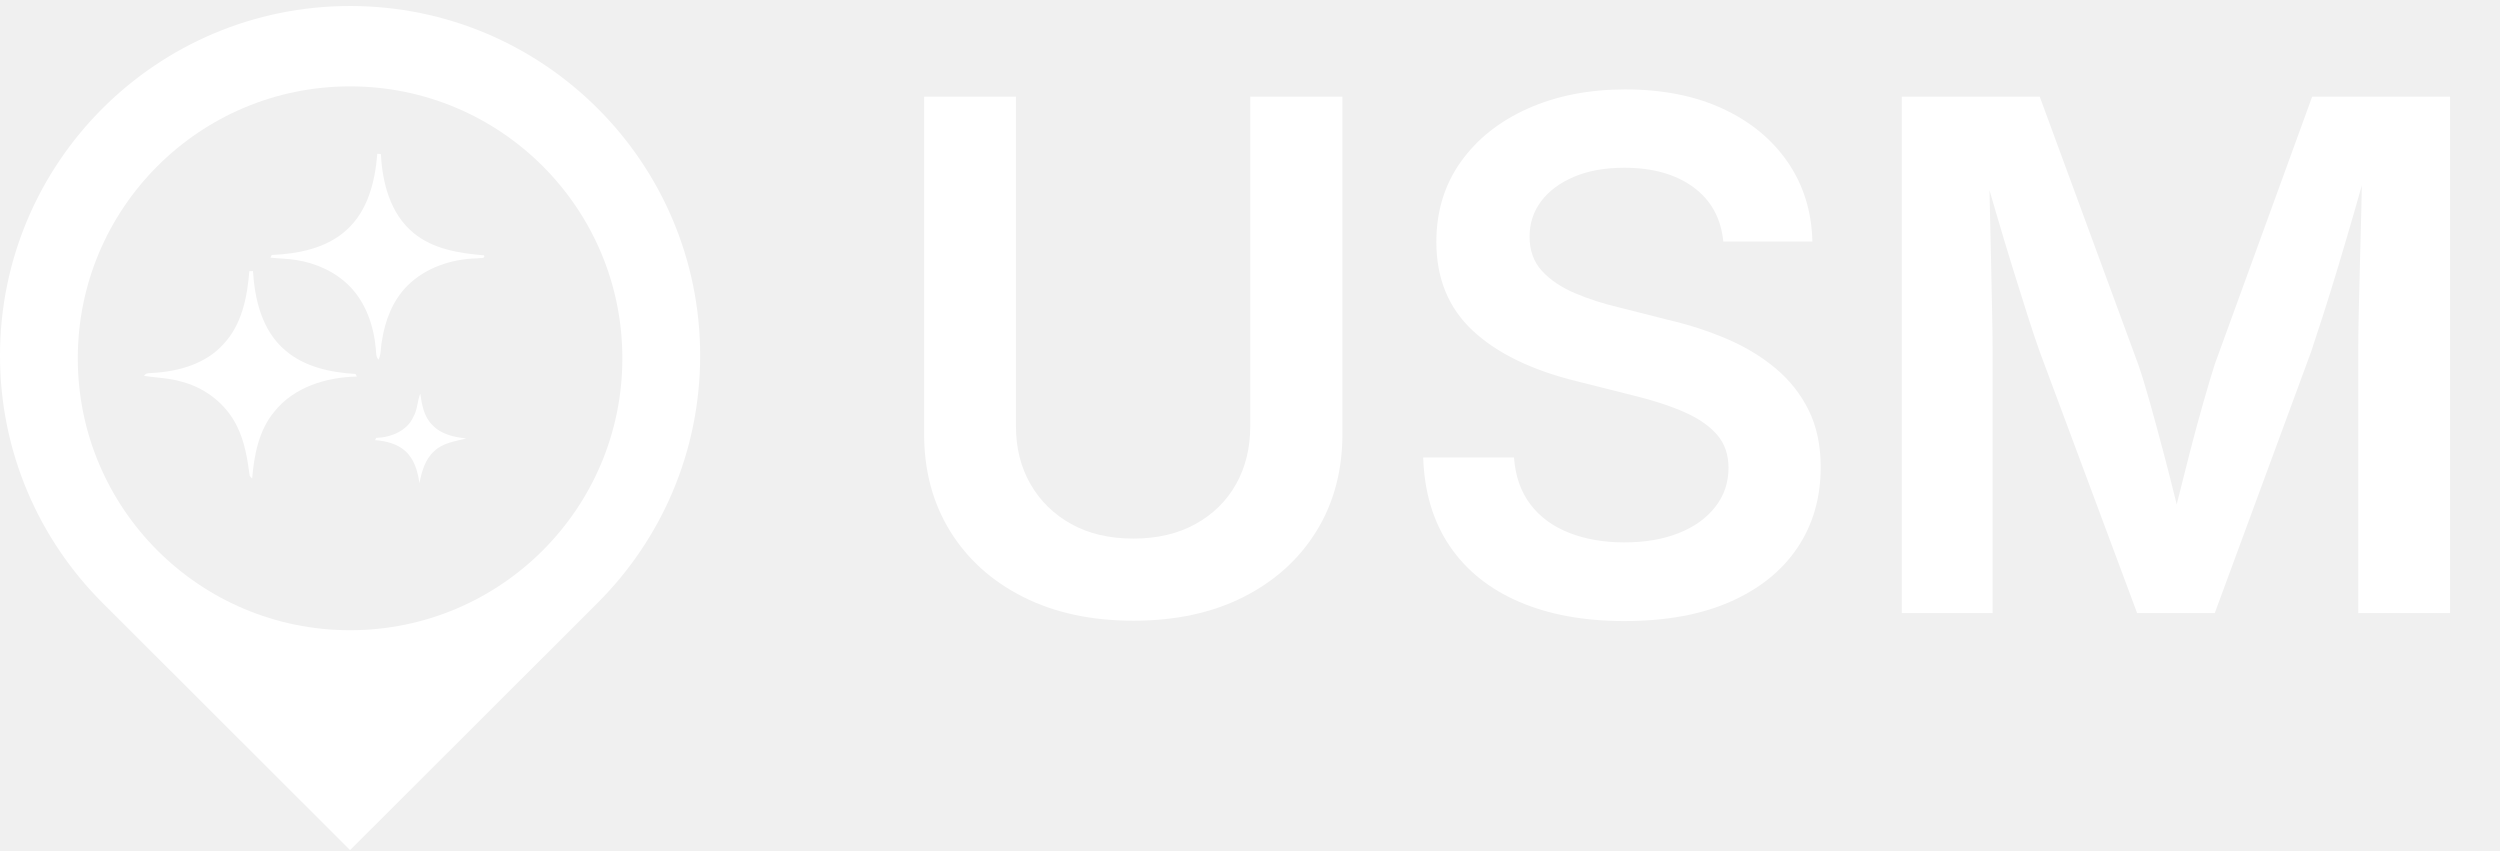
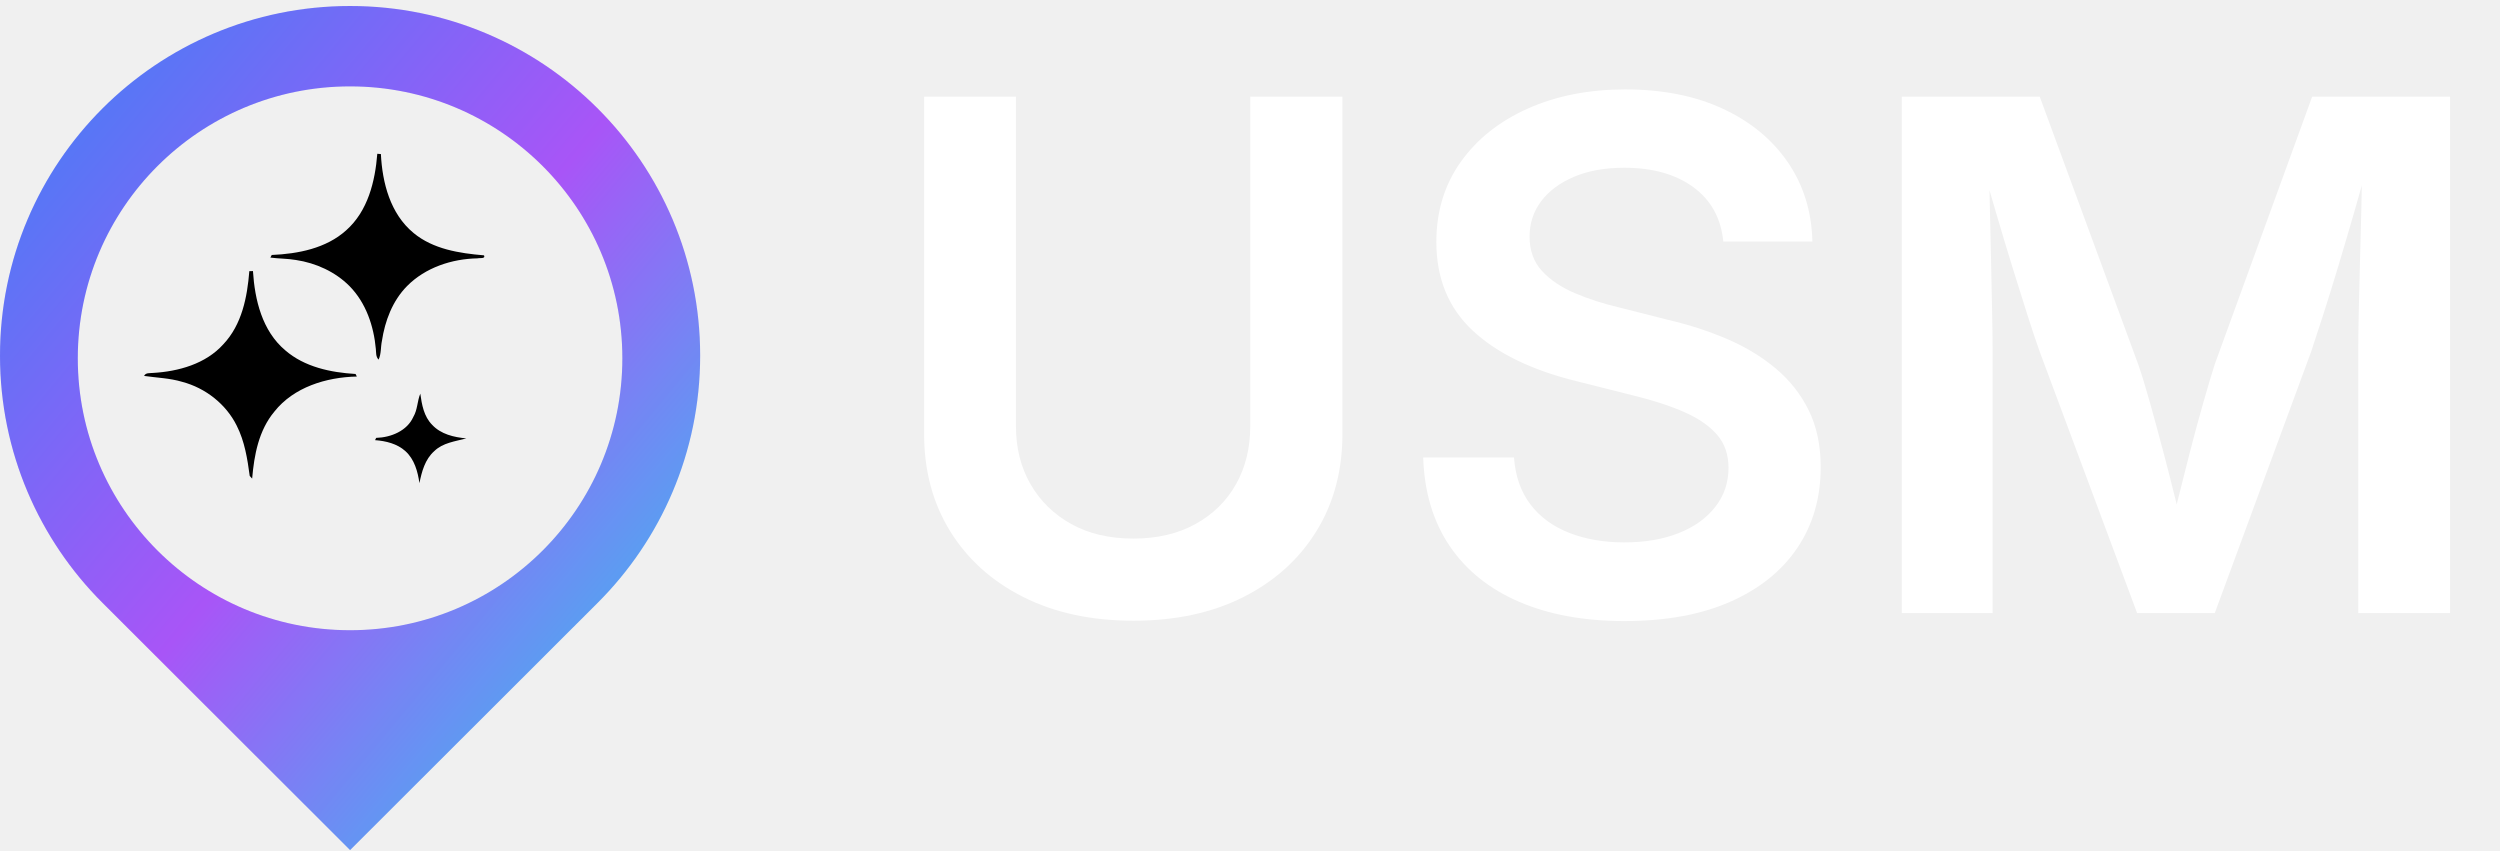
- <svg xmlns="http://www.w3.org/2000/svg" id="b" viewBox="0 0 627.47 213.362">
+ <svg xmlns="http://www.w3.org/2000/svg" viewBox="0 0 627.47 213.362">
  <defs>
-     <style>.d{fill:#fff;}</style>
+     <linearGradient id="pinSweep" x1="0%" y1="0%" x2="100%" y2="100%">
+       <stop offset="0%" stop-color="#3b82f6" stop-opacity="0.9" />
+       <stop offset="50%" stop-color="#a855f7" stop-opacity="0.9" />
+       <stop offset="100%" stop-color="#22d3ee" stop-opacity="0.9" />
+       <animateTransform attributeName="gradientTransform" type="rotate" from="0 87.866 89.929" to="360 87.866 89.929" dur="2.5s" repeatCount="indefinite" />
+     </linearGradient>
+     <linearGradient id="pinRing" x1="0%" y1="0%" x2="100%" y2="100%">
+       <stop offset="0%" stop-color="#3b82f6">
+         <animate attributeName="stop-color" values="#3b82f6;#a855f7;#22d3ee;#3b82f6" dur="2s" repeatCount="indefinite" />
+       </stop>
+       <stop offset="50%" stop-color="#a855f7">
+         <animate attributeName="stop-color" values="#a855f7;#22d3ee;#3b82f6;#a855f7" dur="2s" repeatCount="indefinite" />
+       </stop>
+       <stop offset="100%" stop-color="#22d3ee">
+         <animate attributeName="stop-color" values="#22d3ee;#3b82f6;#a855f7;#22d3ee" dur="2s" repeatCount="indefinite" />
+       </stop>
+       <animateTransform attributeName="gradientTransform" type="rotate" from="0 87.866 89.929" to="360 87.866 89.929" dur="3s" repeatCount="indefinite" />
+     </linearGradient>
  </defs>
-   <g id="c">
-     <path class="d" d="M87.866,1.507C39.338,1.507,0,40.793,0,89.257c0,24.243,9.835,46.177,25.732,62.054l62.134,62.051,62.135-62.051c15.897-15.877,25.731-37.811,25.731-62.054C175.732,40.793,136.396,1.507,87.866,1.507ZM87.864,158.177c-37.744,0-68.341-30.556-68.341-68.249S50.12,21.679,87.864,21.679s68.34,30.557,68.34,68.249-30.599,68.249-68.34,68.249Z" />
-     <path class="d" d="M94.697,38.595c.226.018.677.054.902.072.359,7.18,2.325,14.968,8.199,19.81,4.898,4.059,11.477,5.092,17.687,5.611.433.93-1.109.604-1.639.756-6.477.121-13.093,2.329-17.655,6.93-3.683,3.715-5.575,8.776-6.335,13.806-.331,1.551-.143,3.21-.833,4.681-.732-.729-.594-1.753-.691-2.669-.516-5.727-2.454-11.566-6.615-15.791-3.549-3.572-8.406-5.79-13.433-6.545-2.122-.367-4.286-.326-6.422-.604.087-.165.258-.492.341-.657,6.625-.282,13.659-1.659,18.672-6.179,5.487-4.864,7.269-12.295,7.822-19.22Z" />
-     <path class="d" d="M62.578,68.058c.23-.004.686-.018.911-.022.451,7.171,2.283,15,8.121,19.904,4.811,4.162,11.366,5.553,17.627,5.924.083.161.244.483.327.644-7.693.156-15.864,2.683-20.702,8.803-3.945,4.726-5.073,10.918-5.575,16.81-.152-.161-.456-.492-.608-.657-.58-4.292-1.266-8.673-3.25-12.599-2.652-5.383-7.812-9.483-13.733-11.038-3.094-.93-6.348-1.01-9.529-1.475.41-.854,1.39-.662,2.168-.747,6.477-.367,13.3-2.28,17.701-7.18,4.7-4.967,6.017-11.87,6.542-18.366Z" />
-     <path class="d" d="M103.743,104.63c1.068-1.802.971-3.943,1.745-5.83.391,2.776.898,5.736,2.988,7.837,2.177,2.338,5.46,3.121,8.572,3.393-2.781.747-5.916,1.1-8.052,3.197-2.334,2.07-3.135,5.137-3.724,8.034-.419-2.902-1.243-5.982-3.536-8.043-2.039-1.851-4.889-2.544-7.601-2.745.074-.143.216-.429.285-.572,3.724-.103,7.775-1.77,9.322-5.271Z" />
-     <path class="d" d="M284.481,155.793c-10.555,0-19.776-1.986-27.662-5.958-7.887-3.972-14.005-9.481-18.354-16.527-4.349-7.046-6.524-15.179-6.524-24.4V24.27h23.052v82.725c0,5.452,1.218,10.294,3.653,14.527,2.436,4.233,5.842,7.568,10.221,10.003,4.377,2.436,9.582,3.653,15.614,3.653,5.972,0,11.163-1.218,15.571-3.653,4.406-2.436,7.799-5.77,10.177-10.003,2.377-4.233,3.567-9.075,3.567-14.527V24.27h23.138v84.638c0,9.221-2.175,17.354-6.524,24.4s-10.453,12.556-18.311,16.527c-7.859,3.973-17.064,5.958-27.619,5.958Z" />
-     <path class="d" d="M407.741,155.88c-10.149,0-18.963-1.609-26.444-4.828-7.481-3.218-13.295-7.886-17.441-14.005-4.147-6.118-6.365-13.526-6.655-22.225h22.791c.348,4.697,1.725,8.626,4.132,11.787,2.405,3.162,5.654,5.539,9.742,7.133,4.088,1.595,8.684,2.392,13.788,2.392,5.161,0,9.699-.768,13.613-2.305,3.915-1.536,6.988-3.726,9.221-6.568,2.232-2.84,3.349-6.117,3.349-9.829,0-3.306-.943-6.06-2.827-8.264-1.885-2.203-4.582-4.088-8.09-5.654-3.509-1.566-7.728-2.958-12.657-4.175l-14.527-3.654c-11.308-2.783-20.007-7.016-26.096-12.7-6.089-5.683-9.134-13.105-9.134-22.269,0-7.655,2.044-14.353,6.133-20.094s9.712-10.206,16.875-13.396c7.162-3.188,15.295-4.784,24.4-4.784,9.336,0,17.484,1.609,24.443,4.828,6.959,3.219,12.409,7.698,16.354,13.439,3.943,5.741,6.002,12.382,6.176,19.92h-22.356c-.58-5.856-3.088-10.408-7.524-13.657-4.437-3.247-10.221-4.871-17.354-4.871-4.814,0-9.003.754-12.57,2.261-3.566,1.509-6.321,3.553-8.264,6.133-1.943,2.581-2.914,5.554-2.914,8.916,0,3.479,1.044,6.35,3.132,8.612,2.087,2.262,4.841,4.118,8.264,5.567,3.421,1.451,7.103,2.64,11.047,3.567l12.352,3.131c5.219,1.218,10.134,2.813,14.744,4.784,4.61,1.972,8.684,4.437,12.222,7.394,3.537,2.958,6.307,6.467,8.307,10.525,2.001,4.06,3.001,8.815,3.001,14.266,0,7.713-1.957,14.47-5.872,20.268-3.914,5.8-9.54,10.308-16.875,13.526-7.336,3.219-16.166,4.828-26.487,4.828Z" />
-     <path class="d" d="M477.331,153.88V24.27h34.621l24.704,67.154c.87,2.494,1.84,5.654,2.914,9.481,1.072,3.828,2.188,7.931,3.349,12.309,1.159,4.379,2.247,8.642,3.262,12.787,1.014,4.147,1.871,7.757,2.566,10.83h-4.872c.696-3.015,1.551-6.581,2.566-10.7,1.014-4.117,2.087-8.364,3.218-12.743,1.131-4.378,2.247-8.495,3.349-12.353,1.101-3.856,2.058-7.059,2.871-9.612l24.443-67.154h34.621v129.61h-23.052v-65.588c0-2.784.043-6.133.13-10.047.088-3.914.188-8.089.305-12.526s.231-8.916.349-13.439c.115-4.523.174-8.814.174-12.874h1.913c-1.218,4.466-2.509,9.062-3.87,13.788-1.363,4.727-2.712,9.307-4.045,13.744-1.335,4.437-2.597,8.496-3.784,12.178-1.189,3.683-2.189,6.741-3.001,9.177l-24.183,65.588h-19.485l-24.443-65.588c-.87-2.436-1.885-5.465-3.044-9.09-1.161-3.624-2.422-7.64-3.784-12.048-1.363-4.406-2.74-8.988-4.132-13.744-1.392-4.754-2.755-9.423-4.088-14.005h2.262c.057,3.827.144,7.989.261,12.482.116,4.495.218,8.975.305,13.439.087,4.466.174,8.699.261,12.7s.13,7.424.13,10.265v65.588h-22.791Z" />
+   <path fill="url(#pinRing)" d="M87.866,1.507C39.338,1.507,0,40.793,0,89.257c0,24.243,9.835,46.177,25.732,62.054l62.134,62.051,62.135-62.051c15.897-15.877,25.731-37.811,25.731-62.054C175.732,40.793,136.396,1.507,87.866,1.507ZM87.864,158.177c-37.744,0-68.341-30.556-68.341-68.249S50.12,21.679,87.864,21.679s68.34,30.557,68.34,68.249-30.599,68.249-68.34,68.249Z" />
+   <path fill="url(#pinSweep)" opacity="0.12" d="M87.866,1.507C39.338,1.507,0,40.793,0,89.257c0,24.243,9.835,46.177,25.732,62.054l62.134,62.051,62.135-62.051c15.897-15.877,25.731-37.811,25.731-62.054C175.732,40.793,136.396,1.507,87.866,1.507ZM87.864,158.177c-37.744,0-68.341-30.556-68.341-68.249S50.12,21.679,87.864,21.679s68.34,30.557,68.34,68.249-30.599,68.249-68.34,68.249Z" />
+   <path d="M94.697,38.595c.226.018.677.054.902.072.359,7.18,2.325,14.968,8.199,19.81,4.898,4.059,11.477,5.092,17.687,5.611.433.93-1.109.604-1.639.756-6.477.121-13.093,2.329-17.655,6.93-3.683,3.715-5.575,8.776-6.335,13.806-.331,1.551-.143,3.21-.833,4.681-.732-.729-.594-1.753-.691-2.669-.516-5.727-2.454-11.566-6.615-15.791-3.549-3.572-8.406-5.79-13.433-6.545-2.122-.367-4.286-.326-6.422-.604.087-.165.258-.492.341-.657,6.625-.282,13.659-1.659,18.672-6.179,5.487-4.864,7.269-12.295,7.822-19.22Z">
+     <animate attributeName="fill" values="#fff;#3b82f6;#fff;#fff;#fff" dur="1.6s" repeatCount="indefinite" />
+     <animate attributeName="opacity" values="1;1;0.3;1;1" dur="1.6s" repeatCount="indefinite" />
+   </path>
+   <path d="M62.578,68.058c.23-.004.686-.018.911-.022.451,7.171,2.283,15,8.121,19.904,4.811,4.162,11.366,5.553,17.627,5.924.083.161.244.483.327.644-7.693.156-15.864,2.683-20.702,8.803-3.945,4.726-5.073,10.918-5.575,16.81-.152-.161-.456-.492-.608-.657-.58-4.292-1.266-8.673-3.25-12.599-2.652-5.383-7.812-9.483-13.733-11.038-3.094-.93-6.348-1.01-9.529-1.475.41-.854,1.39-.662,2.168-.747,6.477-.367,13.3-2.28,17.701-7.18,4.7-4.967,6.017-11.87,6.542-18.366Z">
+     <animate attributeName="fill" values="#fff;#fff;#4ade80;#fff;#fff" dur="1.6s" repeatCount="indefinite" begin="0.5s" />
+     <animate attributeName="opacity" values="1;1;1;0.3;1" dur="1.6s" repeatCount="indefinite" begin="0.5s" />
+   </path>
+   <path d="M103.743,104.63c1.068-1.802.971-3.943,1.745-5.83.391,2.776.898,5.736,2.988,7.837,2.177,2.338,5.46,3.121,8.572,3.393-2.781.747-5.916,1.1-8.052,3.197-2.334,2.07-3.135,5.137-3.724,8.034-.419-2.902-1.243-5.982-3.536-8.043-2.039-1.851-4.889-2.544-7.601-2.745.074-.143.216-.429.285-.572,3.724-.103,7.775-1.77,9.322-5.271Z">
+     <animate attributeName="fill" values="#fff;#fff;#facc15;#e879f9;#fff" dur="1.6s" repeatCount="indefinite" begin="1s" />
+     <animate attributeName="opacity" values="1;1;1;0.3;1" dur="1.6s" repeatCount="indefinite" begin="1s" />
+   </path>
+   <g fill="#fff">
+     <path d="M284.481,155.793c-10.555,0-19.776-1.986-27.662-5.958-7.887-3.972-14.005-9.481-18.354-16.527-4.349-7.046-6.524-15.179-6.524-24.4V24.27h23.052v82.725c0,5.452,1.218,10.294,3.653,14.527,2.436,4.233,5.842,7.568,10.221,10.003,4.377,2.436,9.582,3.653,15.614,3.653,5.972,0,11.163-1.218,15.571-3.653,4.406-2.436,7.799-5.77,10.177-10.003,2.377-4.233,3.567-9.075,3.567-14.527V24.27h23.138v84.638c0,9.221-2.175,17.354-6.524,24.4s-10.453,12.556-18.311,16.527c-7.859,3.973-17.064,5.958-27.619,5.958Z" />
+     <path d="M407.741,155.88c-10.149,0-18.963-1.609-26.444-4.828-7.481-3.218-13.295-7.886-17.441-14.005-4.147-6.118-6.365-13.526-6.655-22.225h22.791c.348,4.697,1.725,8.626,4.132,11.787,2.405,3.162,5.654,5.539,9.742,7.133,4.088,1.595,8.684,2.392,13.788,2.392,5.161,0,9.699-.768,13.613-2.305,3.915-1.536,6.988-3.726,9.221-6.568,2.232-2.84,3.349-6.117,3.349-9.829,0-3.306-.943-6.06-2.827-8.264-1.885-2.203-4.582-4.088-8.09-5.654-3.509-1.566-7.728-2.958-12.657-4.175l-14.527-3.654c-11.308-2.783-20.007-7.016-26.096-12.7-6.089-5.683-9.134-13.105-9.134-22.269,0-7.655,2.044-14.353,6.133-20.094s9.712-10.206,16.875-13.396c7.162-3.188,15.295-4.784,24.4-4.784,9.336,0,17.484,1.609,24.443,4.828,6.959,3.219,12.409,7.698,16.354,13.439,3.943,5.741,6.002,12.382,6.176,19.92h-22.356c-.58-5.856-3.088-10.408-7.524-13.657-4.437-3.247-10.221-4.871-17.354-4.871-4.814,0-9.003.754-12.57,2.261-3.566,1.509-6.321,3.553-8.264,6.133-1.943,2.581-2.914,5.554-2.914,8.916,0,3.479,1.044,6.35,3.132,8.612,2.087,2.262,4.841,4.118,8.264,5.567,3.421,1.451,7.103,2.64,11.047,3.567l12.352,3.131c5.219,1.218,10.134,2.813,14.744,4.784,4.61,1.972,8.684,4.437,12.222,7.394,3.537,2.958,6.307,6.467,8.307,10.525,2.001,4.06,3.001,8.815,3.001,14.266,0,7.713-1.957,14.47-5.872,20.268-3.914,5.8-9.54,10.308-16.875,13.526-7.336,3.219-16.166,4.828-26.487,4.828Z" />
+     <path d="M477.331,153.88V24.27h34.621l24.704,67.154c.87,2.494,1.84,5.654,2.914,9.481,1.072,3.828,2.188,7.931,3.349,12.309,1.159,4.379,2.247,8.642,3.262,12.787,1.014,4.147,1.871,7.757,2.566,10.83h-4.872c.696-3.015,1.551-6.581,2.566-10.7,1.014-4.117,2.087-8.364,3.218-12.743,1.131-4.378,2.247-8.495,3.349-12.353,1.101-3.856,2.058-7.059,2.871-9.612l24.443-67.154h34.621v129.61h-23.052v-65.588c0-2.784.043-6.133.13-10.047.088-3.914.188-8.089.305-12.526s.231-8.916.349-13.439c.115-4.523.174-8.814.174-12.874h1.913c-1.218,4.466-2.509,9.062-3.87,13.788-1.363,4.727-2.712,9.307-4.045,13.744-1.335,4.437-2.597,8.496-3.784,12.178-1.189,3.683-2.189,6.741-3.001,9.177l-24.183,65.588h-19.485l-24.443-65.588c-.87-2.436-1.885-5.465-3.044-9.09-1.161-3.624-2.422-7.64-3.784-12.048-1.363-4.406-2.74-8.988-4.132-13.744-1.392-4.754-2.755-9.423-4.088-14.005h2.262c.057,3.827.144,7.989.261,12.482.116,4.495.218,8.975.305,13.439.087,4.466.174,8.699.261,12.7s.13,7.424.13,10.265v65.588h-22.791Z" />
  </g>
</svg>
